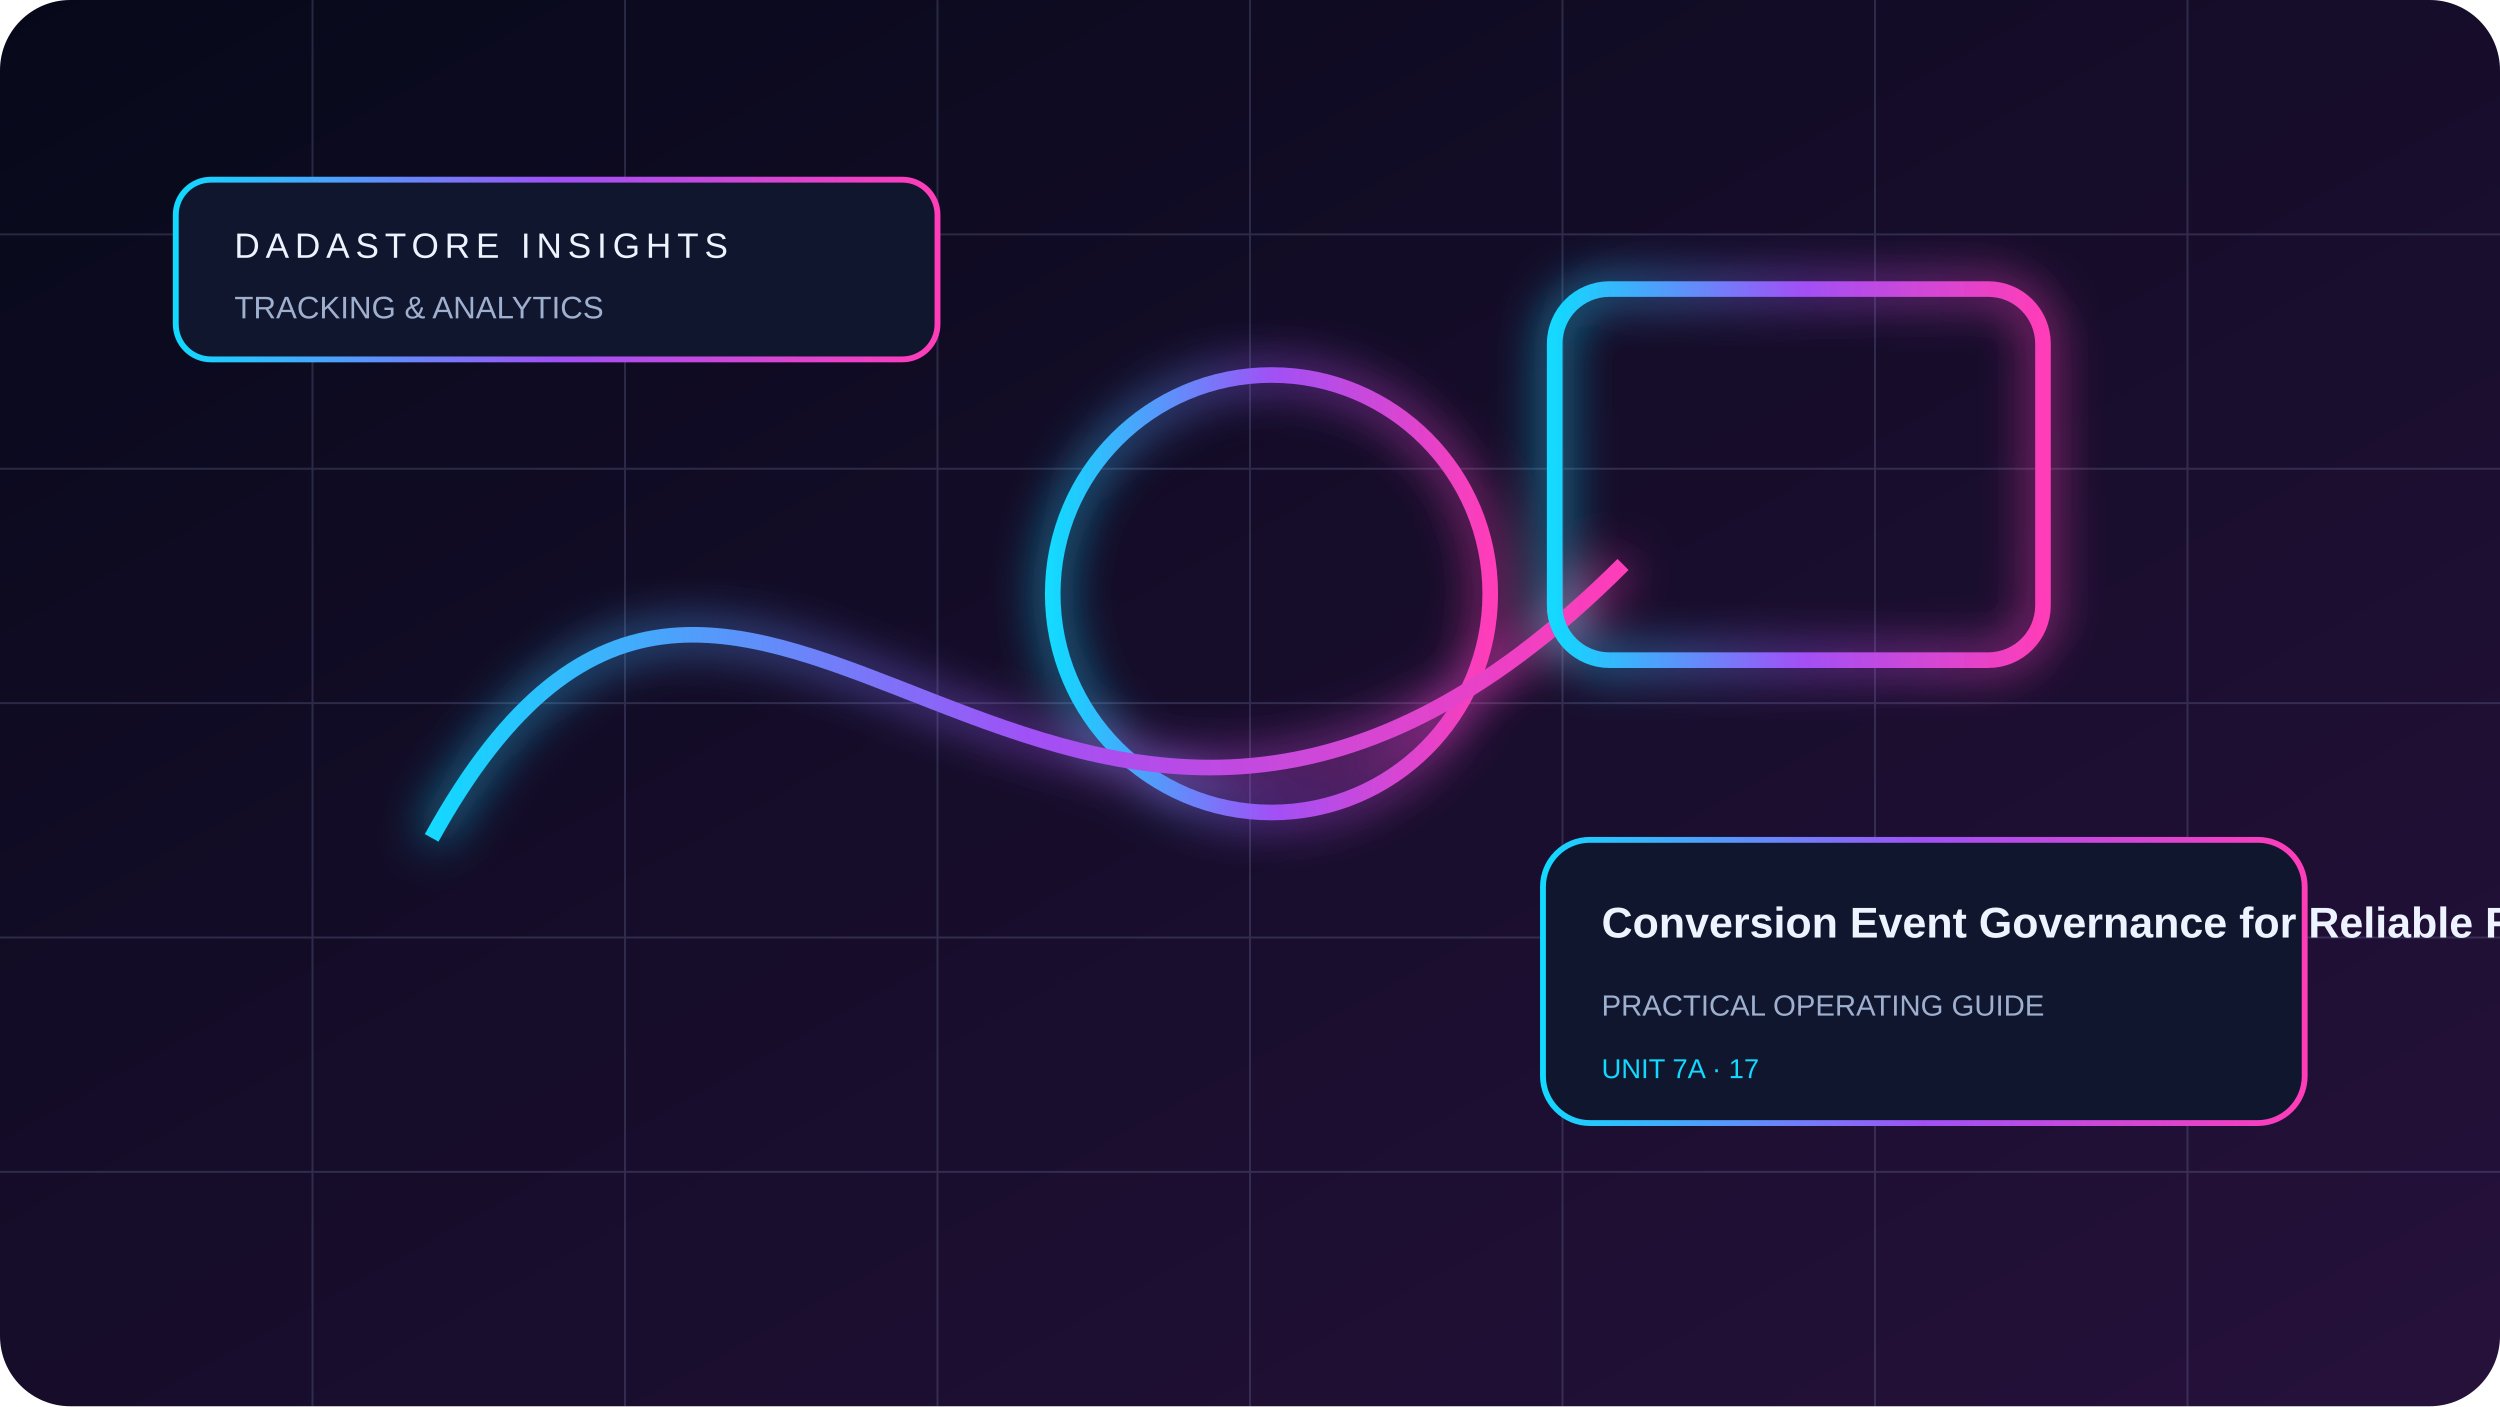
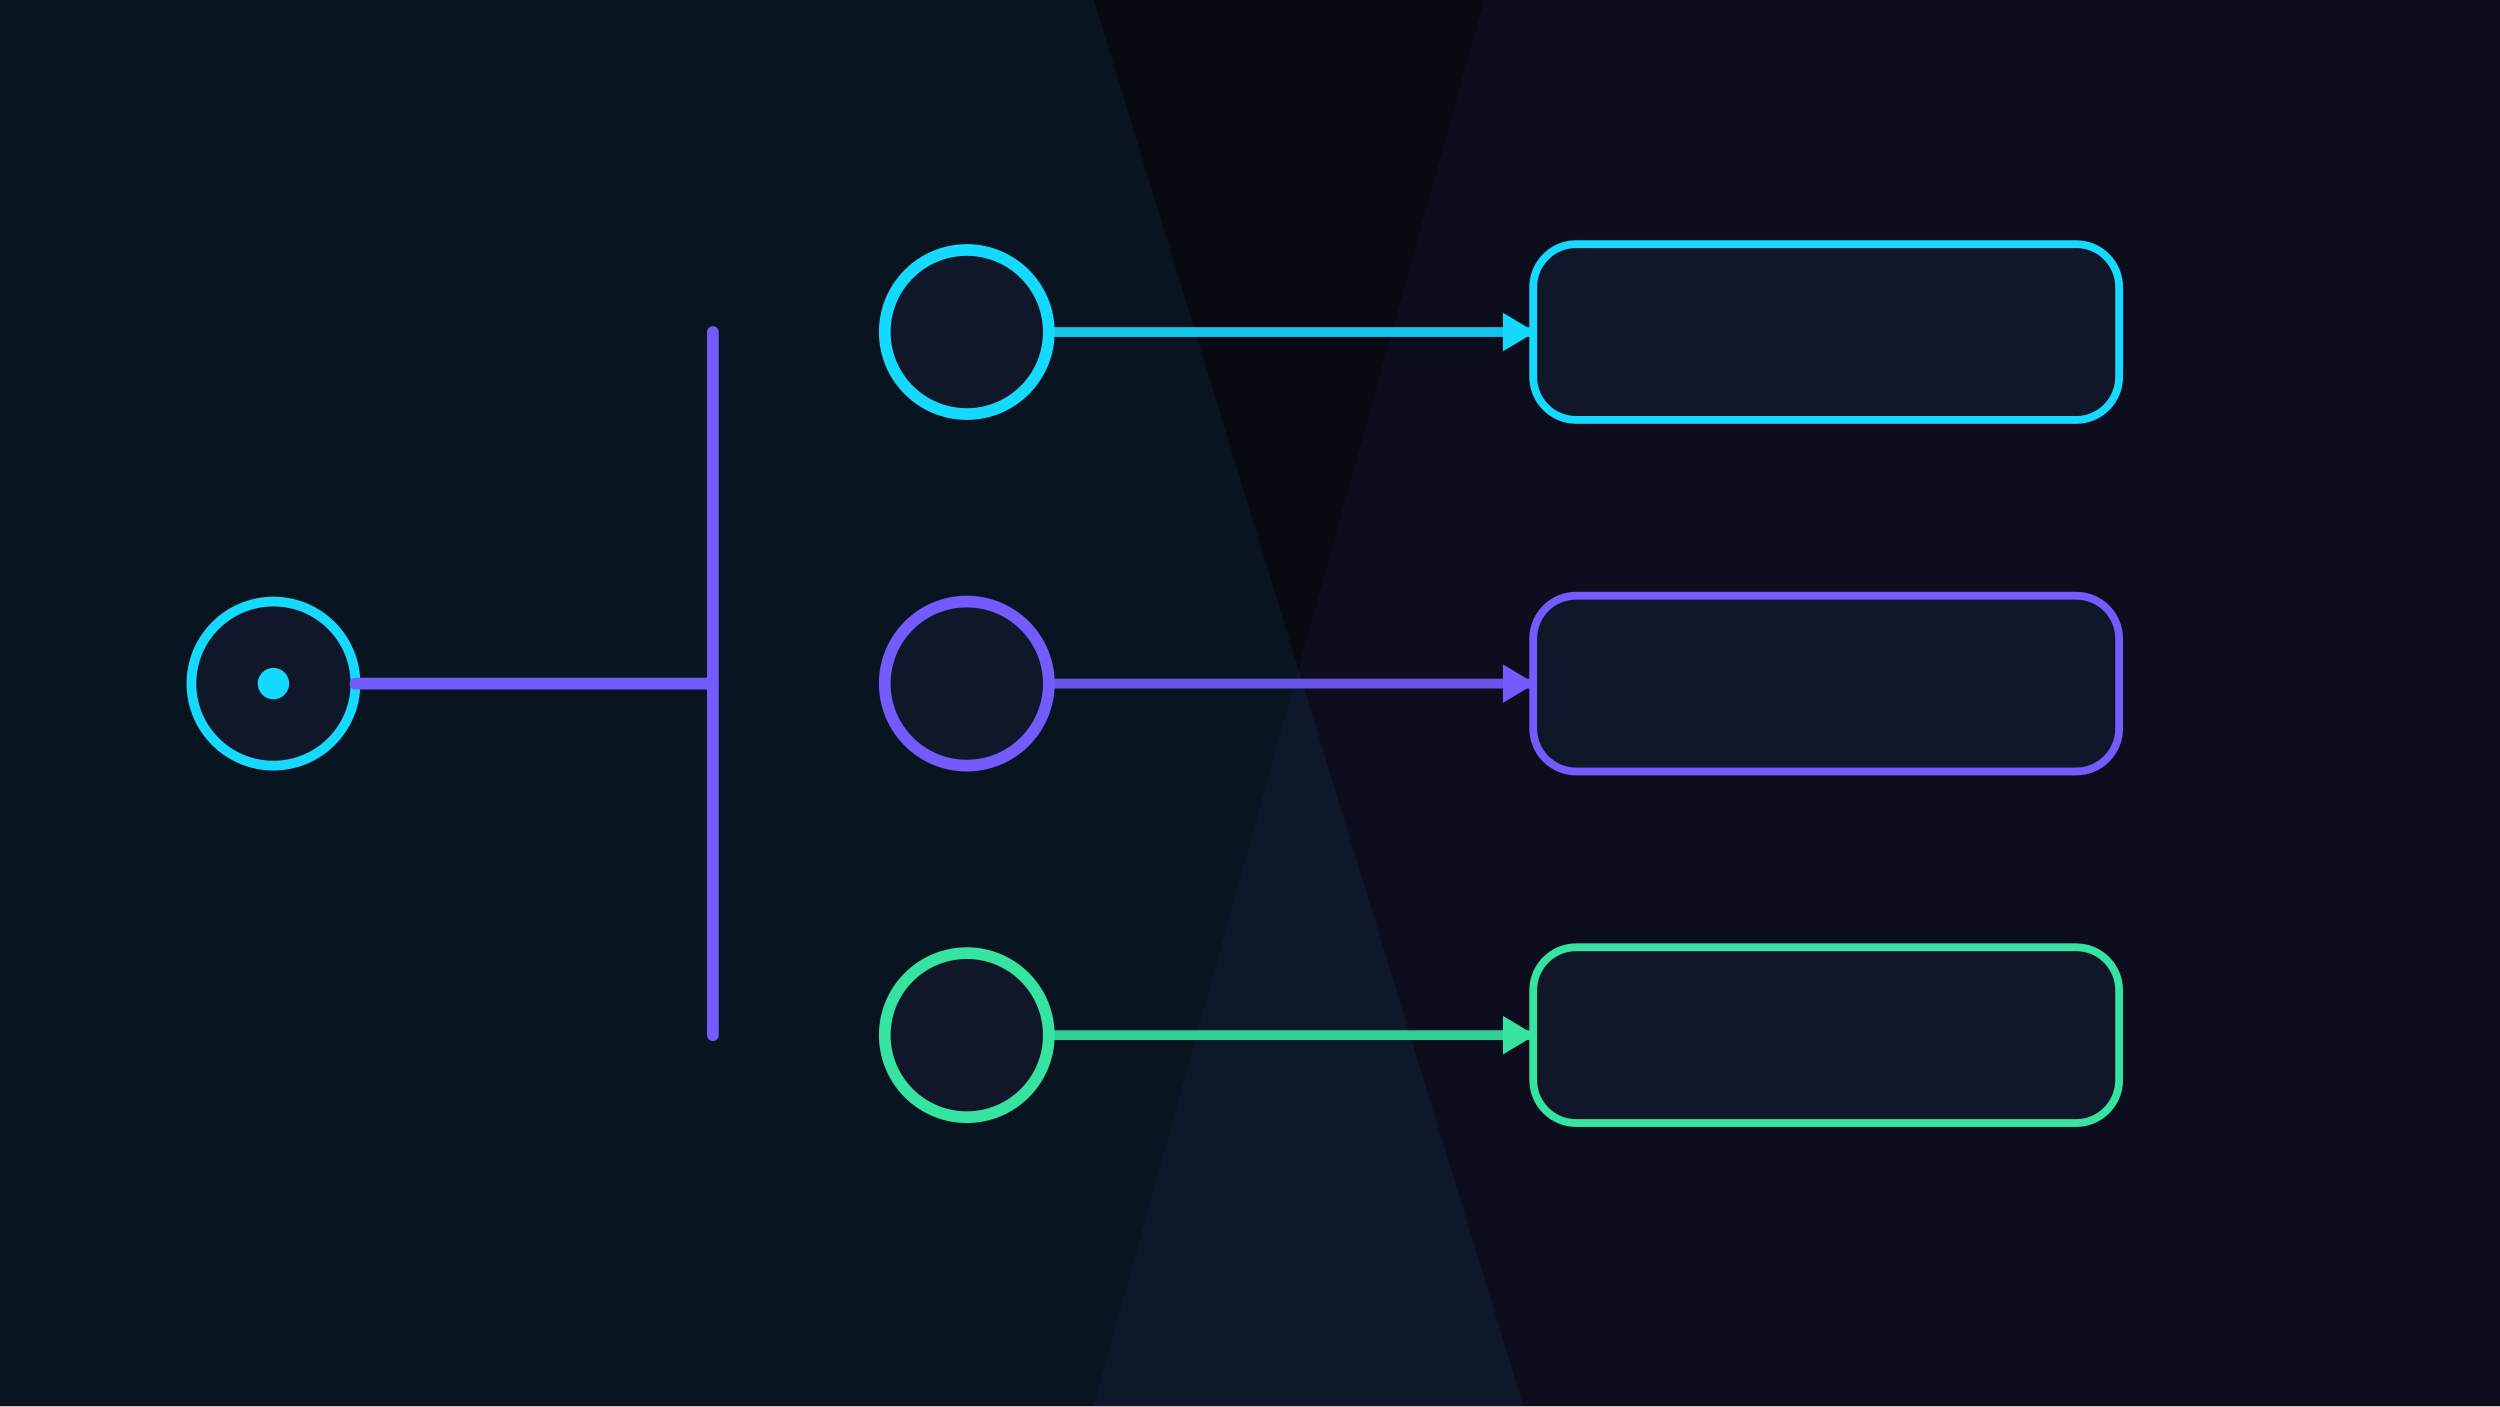
- <svg xmlns="http://www.w3.org/2000/svg" viewBox="0 0 1280 720" role="img" aria-labelledby="title desc">
+ <svg xmlns="http://www.w3.org/2000/svg" width="1280" height="720" viewBox="0 0 1280 720" role="img" aria-labelledby="u7d-title-17 u7d-desc-17" data-unit7d-composition="u7d-17-conversion-event-governance-for-reliable-reporting" data-unit7d-family="event governance tree">
  <defs>
-     <linearGradient id="bg" x1="0" y1="0" x2="1" y2="1">
-       <stop stop-color="#07091a" />
-       <stop offset="1" stop-color="hsl(269 55% 15%)" />
+     <linearGradient id="u7d-accent-17" x1="0" y1="0" x2="1" y2="1">
+       <stop stop-color="#16d9ff" />
+       <stop offset=".55" stop-color="#735cff" />
+       <stop offset="1" stop-color="#36e3a0" />
    </linearGradient>
-     <linearGradient id="line" x1="0" y1="0" x2="1" y2="0">
-       <stop stop-color="#12d9ff" />
-       <stop offset=".5" stop-color="hsl(269 90% 64%)" />
-       <stop offset="1" stop-color="#ff3db8" />
-     </linearGradient>
-     <filter id="glow">
-       <feGaussianBlur stdDeviation="12" result="b" />
-       <feMerge>
-         <feMergeNode in="b" />
-         <feMergeNode in="SourceGraphic" />
-       </feMerge>
-     </filter>
  </defs>
-   <rect width="1280" height="720" rx="36" fill="url(#bg)" />
-   <g opacity=".18" stroke="#a8b8e8">
-     <path d="M0 120H1280M0 240H1280M0 360H1280M0 480H1280M0 600H1280" />
-     <path d="M160 0V720M320 0V720M480 0V720M640 0V720M800 0V720M960 0V720M1120 0V720" />
+   <rect width="1280" height="720" fill="#070a13" />
+   <path d="M0 0H560L780 720H0Z" fill="#16d9ff" opacity=".055" />
+   <path d="M1280 0H760L560 720H1280Z" fill="#735cff" opacity=".045" />
+   <g data-visual-type="tree">
+     <circle cx="140" cy="350" r="42" fill="#101729" stroke="#16d9ff" stroke-width="5" opacity="1" />
+     <circle cx="140" cy="350" r="7.56" fill="#16d9ff" stroke="#16d9ff" stroke-width="1" opacity="1" />
+     <path d="M182 350H365M365 350V170M365 350V350M365 350V530" stroke="#735cff" stroke-width="6" fill="none" opacity="1" stroke-linecap="round" stroke-linejoin="round" />
+     <circle cx="495" cy="170" r="42" fill="#101729" stroke="#16d9ff" stroke-width="6" opacity="1" />
+     <line x1="537" y1="170" x2="785" y2="170" stroke="#16d9ff" stroke-width="5" opacity="0.9" />
+     <polygon points="785,170 770,161 770,179" fill="#16d9ff" stroke="#16d9ff" stroke-width="1" opacity="1" />
+     <rect x="785" y="125" width="300" height="90" rx="22" fill="#101729" stroke="#16d9ff" stroke-width="4" opacity="1" />
+     <circle cx="495" cy="350" r="42" fill="#101729" stroke="#735cff" stroke-width="6" opacity="1" />
+     <line x1="537" y1="350" x2="785" y2="350" stroke="#735cff" stroke-width="5" opacity="0.9" />
+     <polygon points="785,350 770,341 770,359" fill="#735cff" stroke="#735cff" stroke-width="1" opacity="1" />
+     <rect x="785" y="305" width="300" height="90" rx="22" fill="#101729" stroke="#735cff" stroke-width="4" opacity="1" />
+     <circle cx="495" cy="530" r="42" fill="#101729" stroke="#36e3a0" stroke-width="6" opacity="1" />
+     <line x1="537" y1="530" x2="785" y2="530" stroke="#36e3a0" stroke-width="5" opacity="0.9" />
+     <polygon points="785,530 770,521 770,539" fill="#36e3a0" stroke="#36e3a0" stroke-width="1" opacity="1" />
+     <rect x="785" y="485" width="300" height="90" rx="22" fill="#101729" stroke="#36e3a0" stroke-width="4" opacity="1" />
  </g>
-   <g fill="none" stroke="url(#line)" stroke-width="8" filter="url(#glow)">
-     <circle cx="651" cy="304" r="112" />
-     <path d="M221 429 C381 139,541 579,831 289" />
-     <rect x="796" y="148" width="250" height="190" rx="28" />
-   </g>
-   <g fill="#10162e" stroke="url(#line)" stroke-width="3">
-     <rect x="90" y="92" width="390" height="92" rx="18" />
-     <rect x="790" y="430" width="390" height="145" rx="24" />
-   </g>
-   <g fill="#edf4ff" font-family="Arial,sans-serif">
-     <text x="120" y="132" font-size="18" letter-spacing="3">DADASTORE INSIGHTS</text>
-     <text x="120" y="163" font-size="16" fill="#9fb0cf">TRACKING &amp; ANALYTICS</text>
-     <text x="820" y="480" font-size="22" font-weight="700">Conversion Event Governance for Reliable Repo…</text>
-     <text x="820" y="520" font-size="15" fill="#9fb0cf">PRACTICAL OPERATING GUIDE</text>
-     <text x="820" y="552" font-size="14" fill="#12d9ff">UNIT 7A · 17</text>
-   </g>
+   <path d="M70 665H1210" stroke="url(#u7d-accent-17)" stroke-width="3" opacity=".5" />
</svg>
